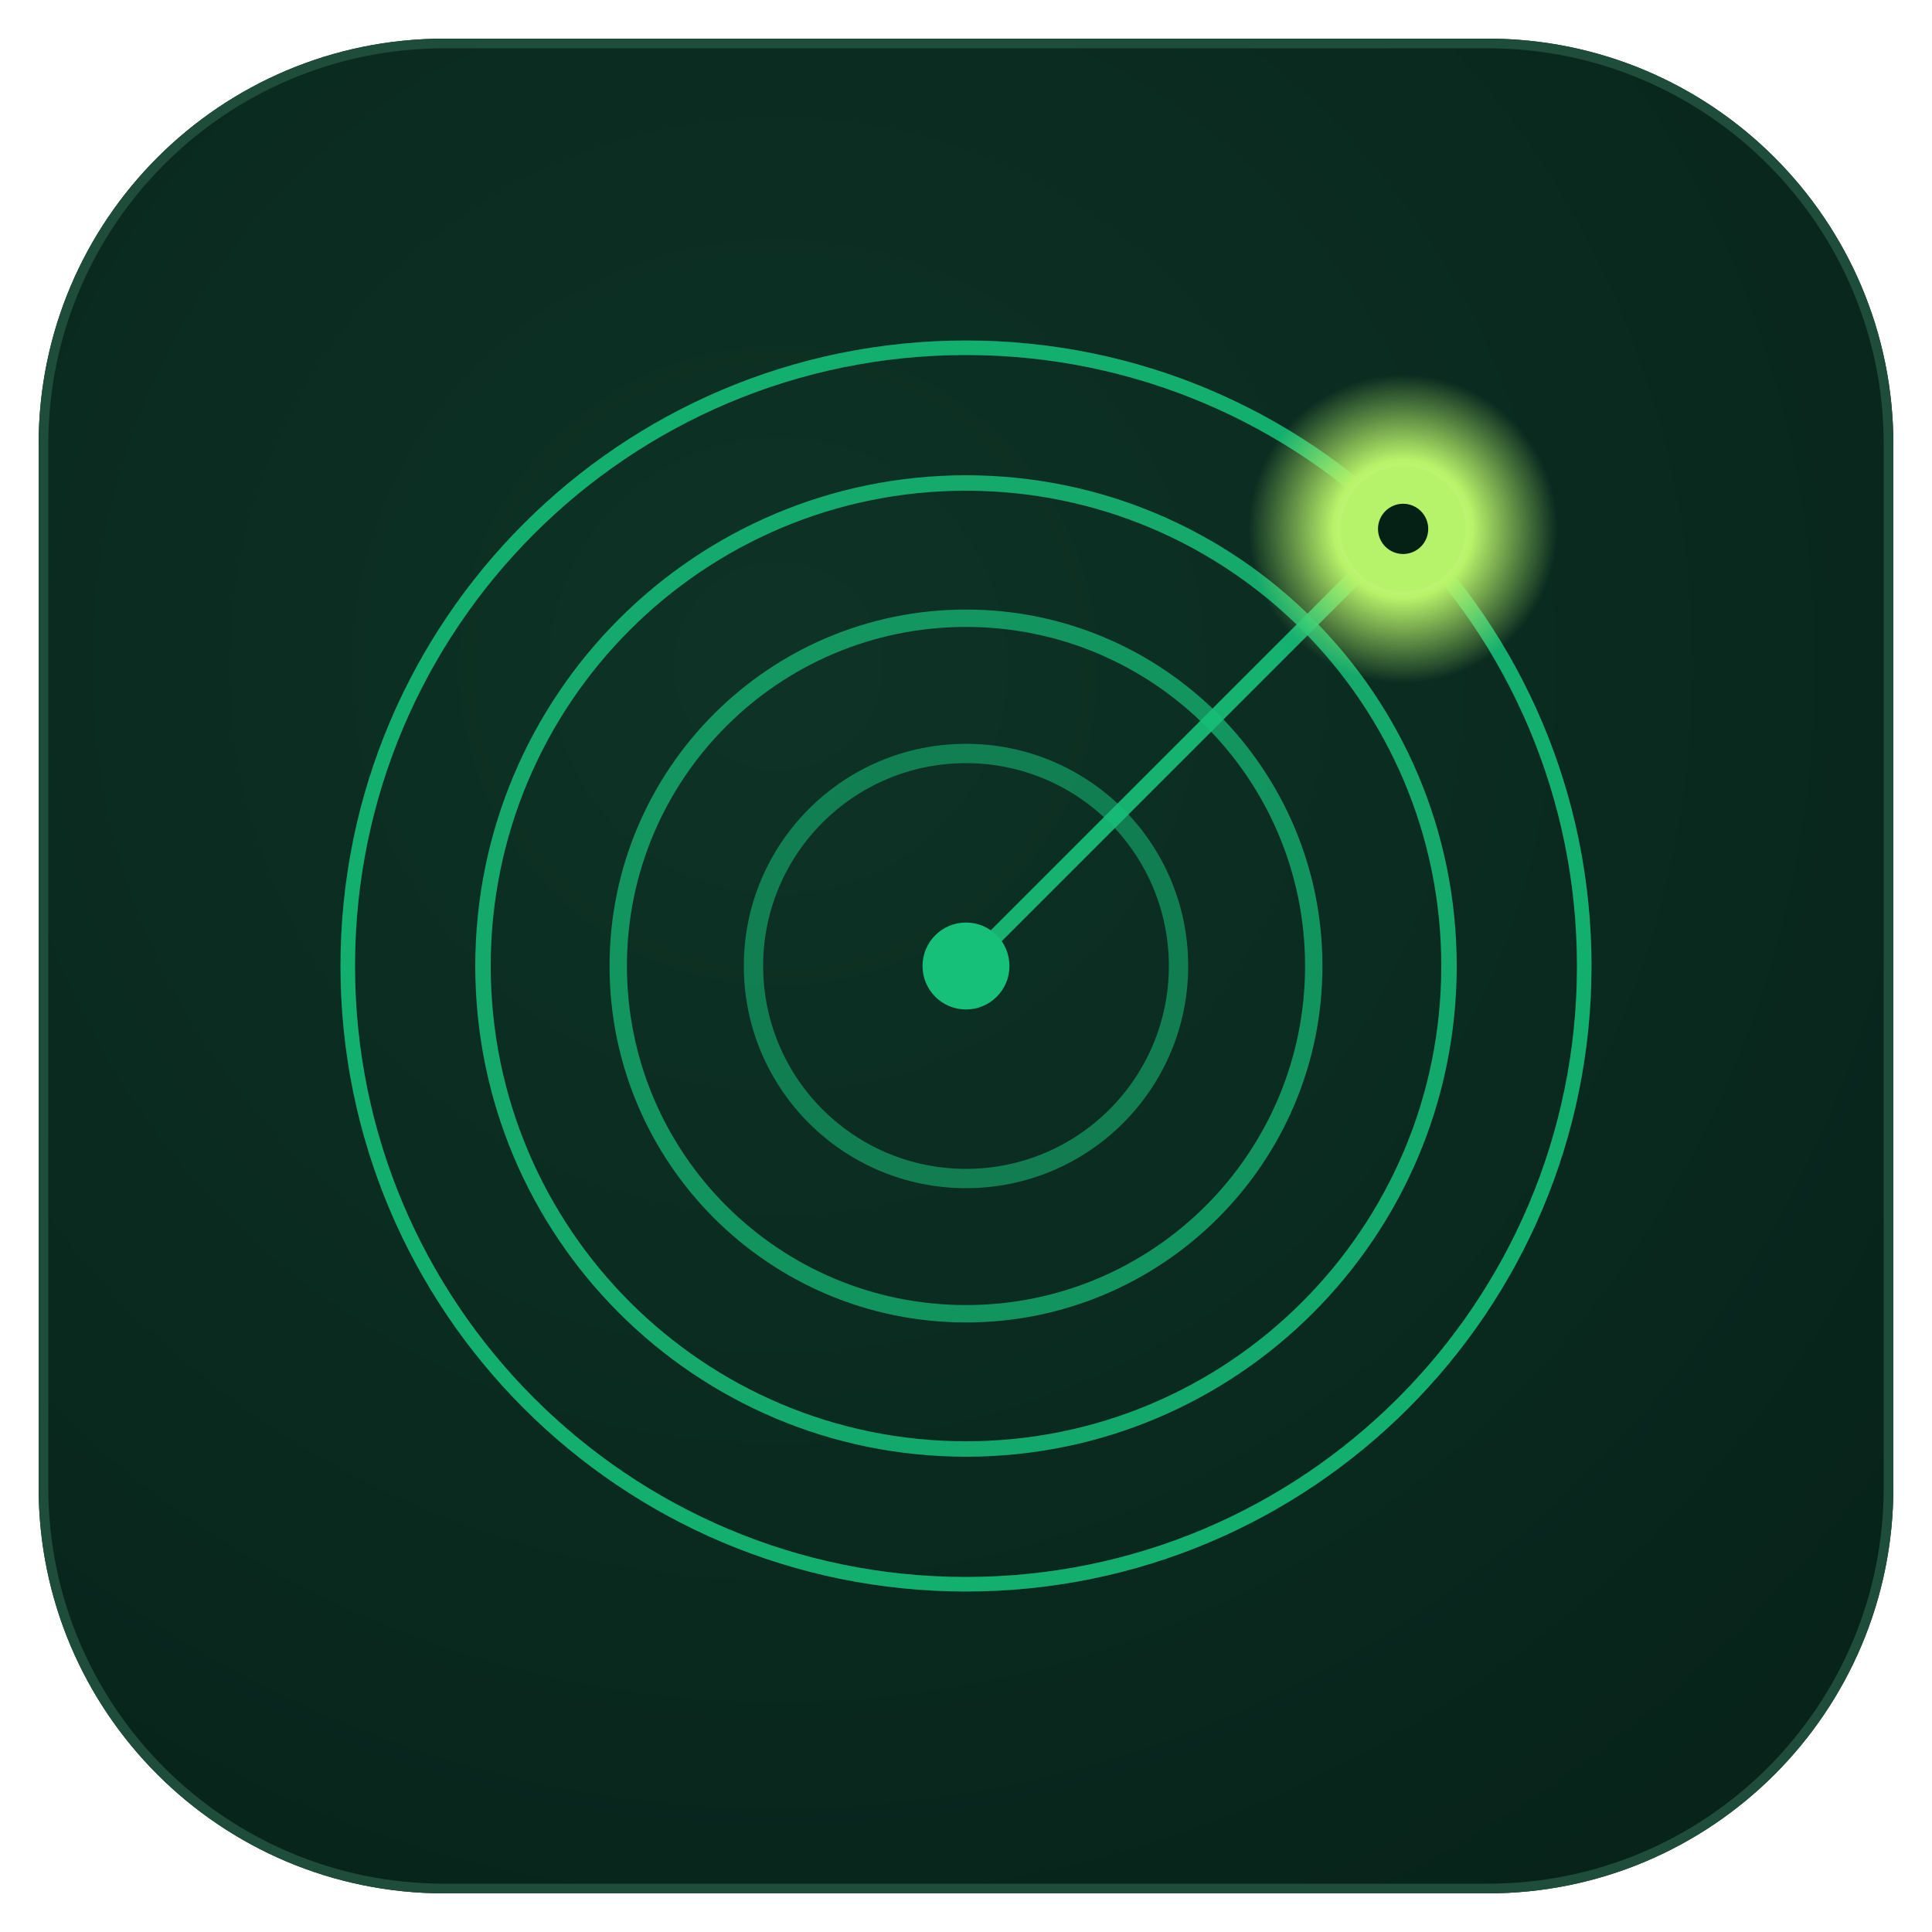
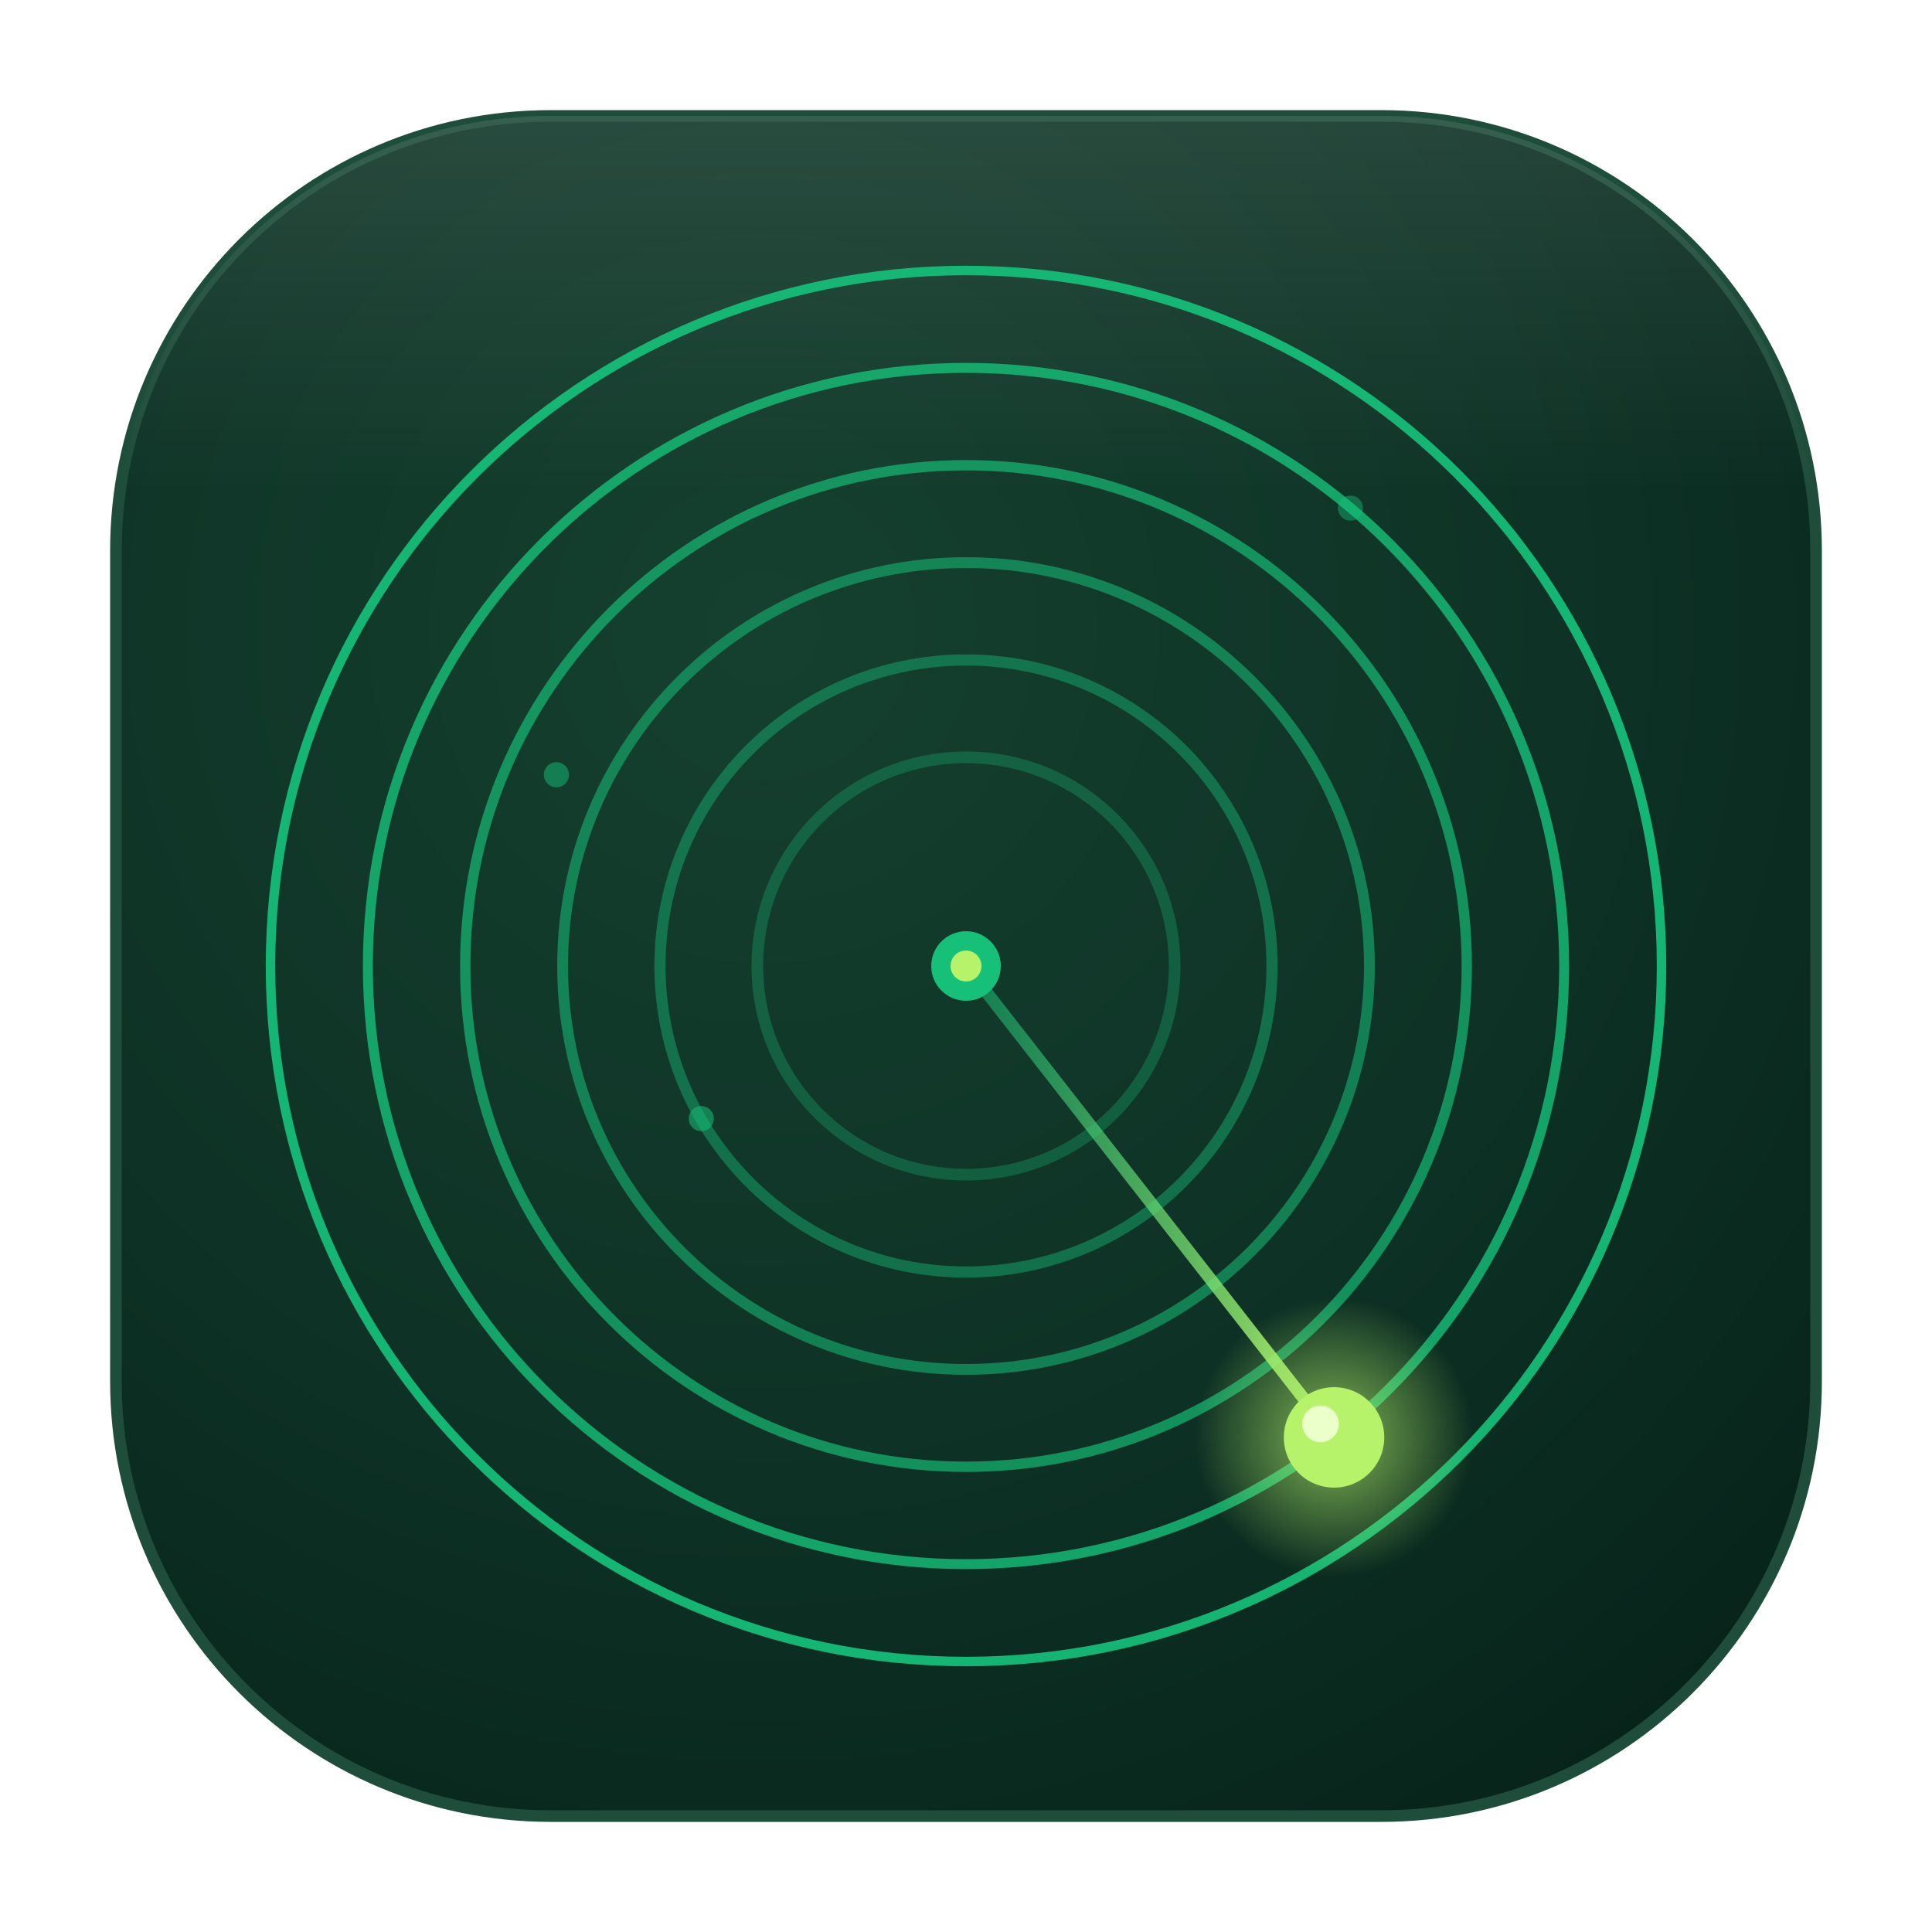
- <svg xmlns="http://www.w3.org/2000/svg" viewBox="0 0 200 200" width="200" height="200" role="img" aria-label="Cambium mark">
+ <svg xmlns="http://www.w3.org/2000/svg" viewBox="0 0 200 200">
  <defs>
-     <radialGradient id="cm-bg" cx="40%" cy="34%" r="78%">
-       <stop offset="0%" stop-color="#0E3326" />
+     <radialGradient id="tile" cx="38%" cy="30%" r="85%">
+       <stop offset="0%" stop-color="#15402F" />
+       <stop offset="55%" stop-color="#0E3326" />
      <stop offset="100%" stop-color="#07231A" />
    </radialGradient>
-     <radialGradient id="cm-node" cx="50%" cy="50%" r="50%">
-       <stop offset="0%" stop-color="#EAFFC9" />
-       <stop offset="45%" stop-color="#B7F36A" />
+     <radialGradient id="glow" cx="50%" cy="50%" r="50%">
+       <stop offset="0%" stop-color="#B7F36A" stop-opacity="0.95" />
+       <stop offset="35%" stop-color="#B7F36A" stop-opacity="0.45" />
      <stop offset="100%" stop-color="#B7F36A" stop-opacity="0" />
    </radialGradient>
+     <linearGradient id="spoke" x1="0" y1="0" x2="1" y2="0">
+       <stop offset="0%" stop-color="#16C079" stop-opacity="0.5" />
+       <stop offset="100%" stop-color="#B7F36A" stop-opacity="0.95" />
+     </linearGradient>
+     <linearGradient id="sheen" x1="0" y1="0" x2="0" y2="1">
+       <stop offset="0%" stop-color="#FFFFFF" stop-opacity="0.10" />
+       <stop offset="22%" stop-color="#FFFFFF" stop-opacity="0" />
+     </linearGradient>
  </defs>
-   <rect x="4" y="4" width="192" height="192" rx="42" fill="url(#cm-bg)" />
-   <rect x="4.5" y="4.5" width="191" height="191" rx="41.5" fill="none" stroke="#1F4D3B" stroke-width="1" />
-   <g fill="none" stroke="#16C079" stroke-linecap="round">
-     <circle cx="100" cy="100" r="22" stroke-width="2" opacity="0.55" />
-     <circle cx="100" cy="100" r="36" stroke-width="1.8" opacity="0.7" />
-     <circle cx="100" cy="100" r="50" stroke-width="1.6" opacity="0.85" />
-     <circle cx="100" cy="100" r="64" stroke-width="1.5" />
-   </g>
-   <circle cx="100" cy="100" r="64" fill="none" stroke="#0E8E5B" stroke-width="1.5" opacity="0.35" />
-   <line x1="100" y1="100" x2="145.25" y2="54.75" stroke="#16C079" stroke-width="1.6" stroke-linecap="round" opacity="0.9" />
-   <circle cx="100" cy="100" r="4.5" fill="#16C079" />
-   <circle cx="145.25" cy="54.75" r="16" fill="url(#cm-node)" />
-   <circle cx="145.25" cy="54.75" r="6.5" fill="#B7F36A" />
-   <circle cx="145.25" cy="54.75" r="2.6" fill="#052015" />
+   <rect x="12.0" y="12.0" width="176.0" height="176.0" rx="45.0" fill="url(#tile)" stroke="#1F4D3B" stroke-width="1.2" />
+   <rect x="12.0" y="12.0" width="176.0" height="176.0" rx="45.0" fill="url(#sheen)" />
+   <circle cx="100.0" cy="100.0" r="21.60" fill="none" stroke="#16C079" stroke-width="1.21" opacity="0.30" />
+   <circle cx="100.0" cy="100.0" r="31.68" fill="none" stroke="#16C079" stroke-width="1.16" opacity="0.42" />
+   <circle cx="100.0" cy="100.0" r="41.76" fill="none" stroke="#16C079" stroke-width="1.12" opacity="0.55" />
+   <circle cx="100.0" cy="100.0" r="51.84" fill="none" stroke="#16C079" stroke-width="1.07" opacity="0.67" />
+   <circle cx="100.0" cy="100.0" r="61.92" fill="none" stroke="#16C079" stroke-width="1.03" opacity="0.80" />
+   <circle cx="100.0" cy="100.0" r="72.00" fill="none" stroke="#16C079" stroke-width="0.98" opacity="0.92" />
+   <circle cx="57.6" cy="80.2" r="1.30" fill="#16C079" opacity="0.5" />
+   <circle cx="139.8" cy="52.6" r="1.30" fill="#16C079" opacity="0.42" />
+   <circle cx="72.6" cy="115.8" r="1.30" fill="#16C079" opacity="0.55" />
+   <line x1="100.0" y1="100.0" x2="138.1" y2="148.8" stroke="url(#spoke)" stroke-width="1.27" stroke-linecap="round" />
+   <circle cx="138.1" cy="148.8" r="14.4" fill="url(#glow)" />
+   <circle cx="138.1" cy="148.8" r="5.2" fill="#B7F36A" />
+   <circle cx="136.7" cy="147.4" r="1.9" fill="#EAFFC9" />
+   <circle cx="100.0" cy="100.0" r="3.6" fill="#16C079" />
+   <circle cx="100.0" cy="100.0" r="1.6" fill="#B7F36A" />
</svg>
